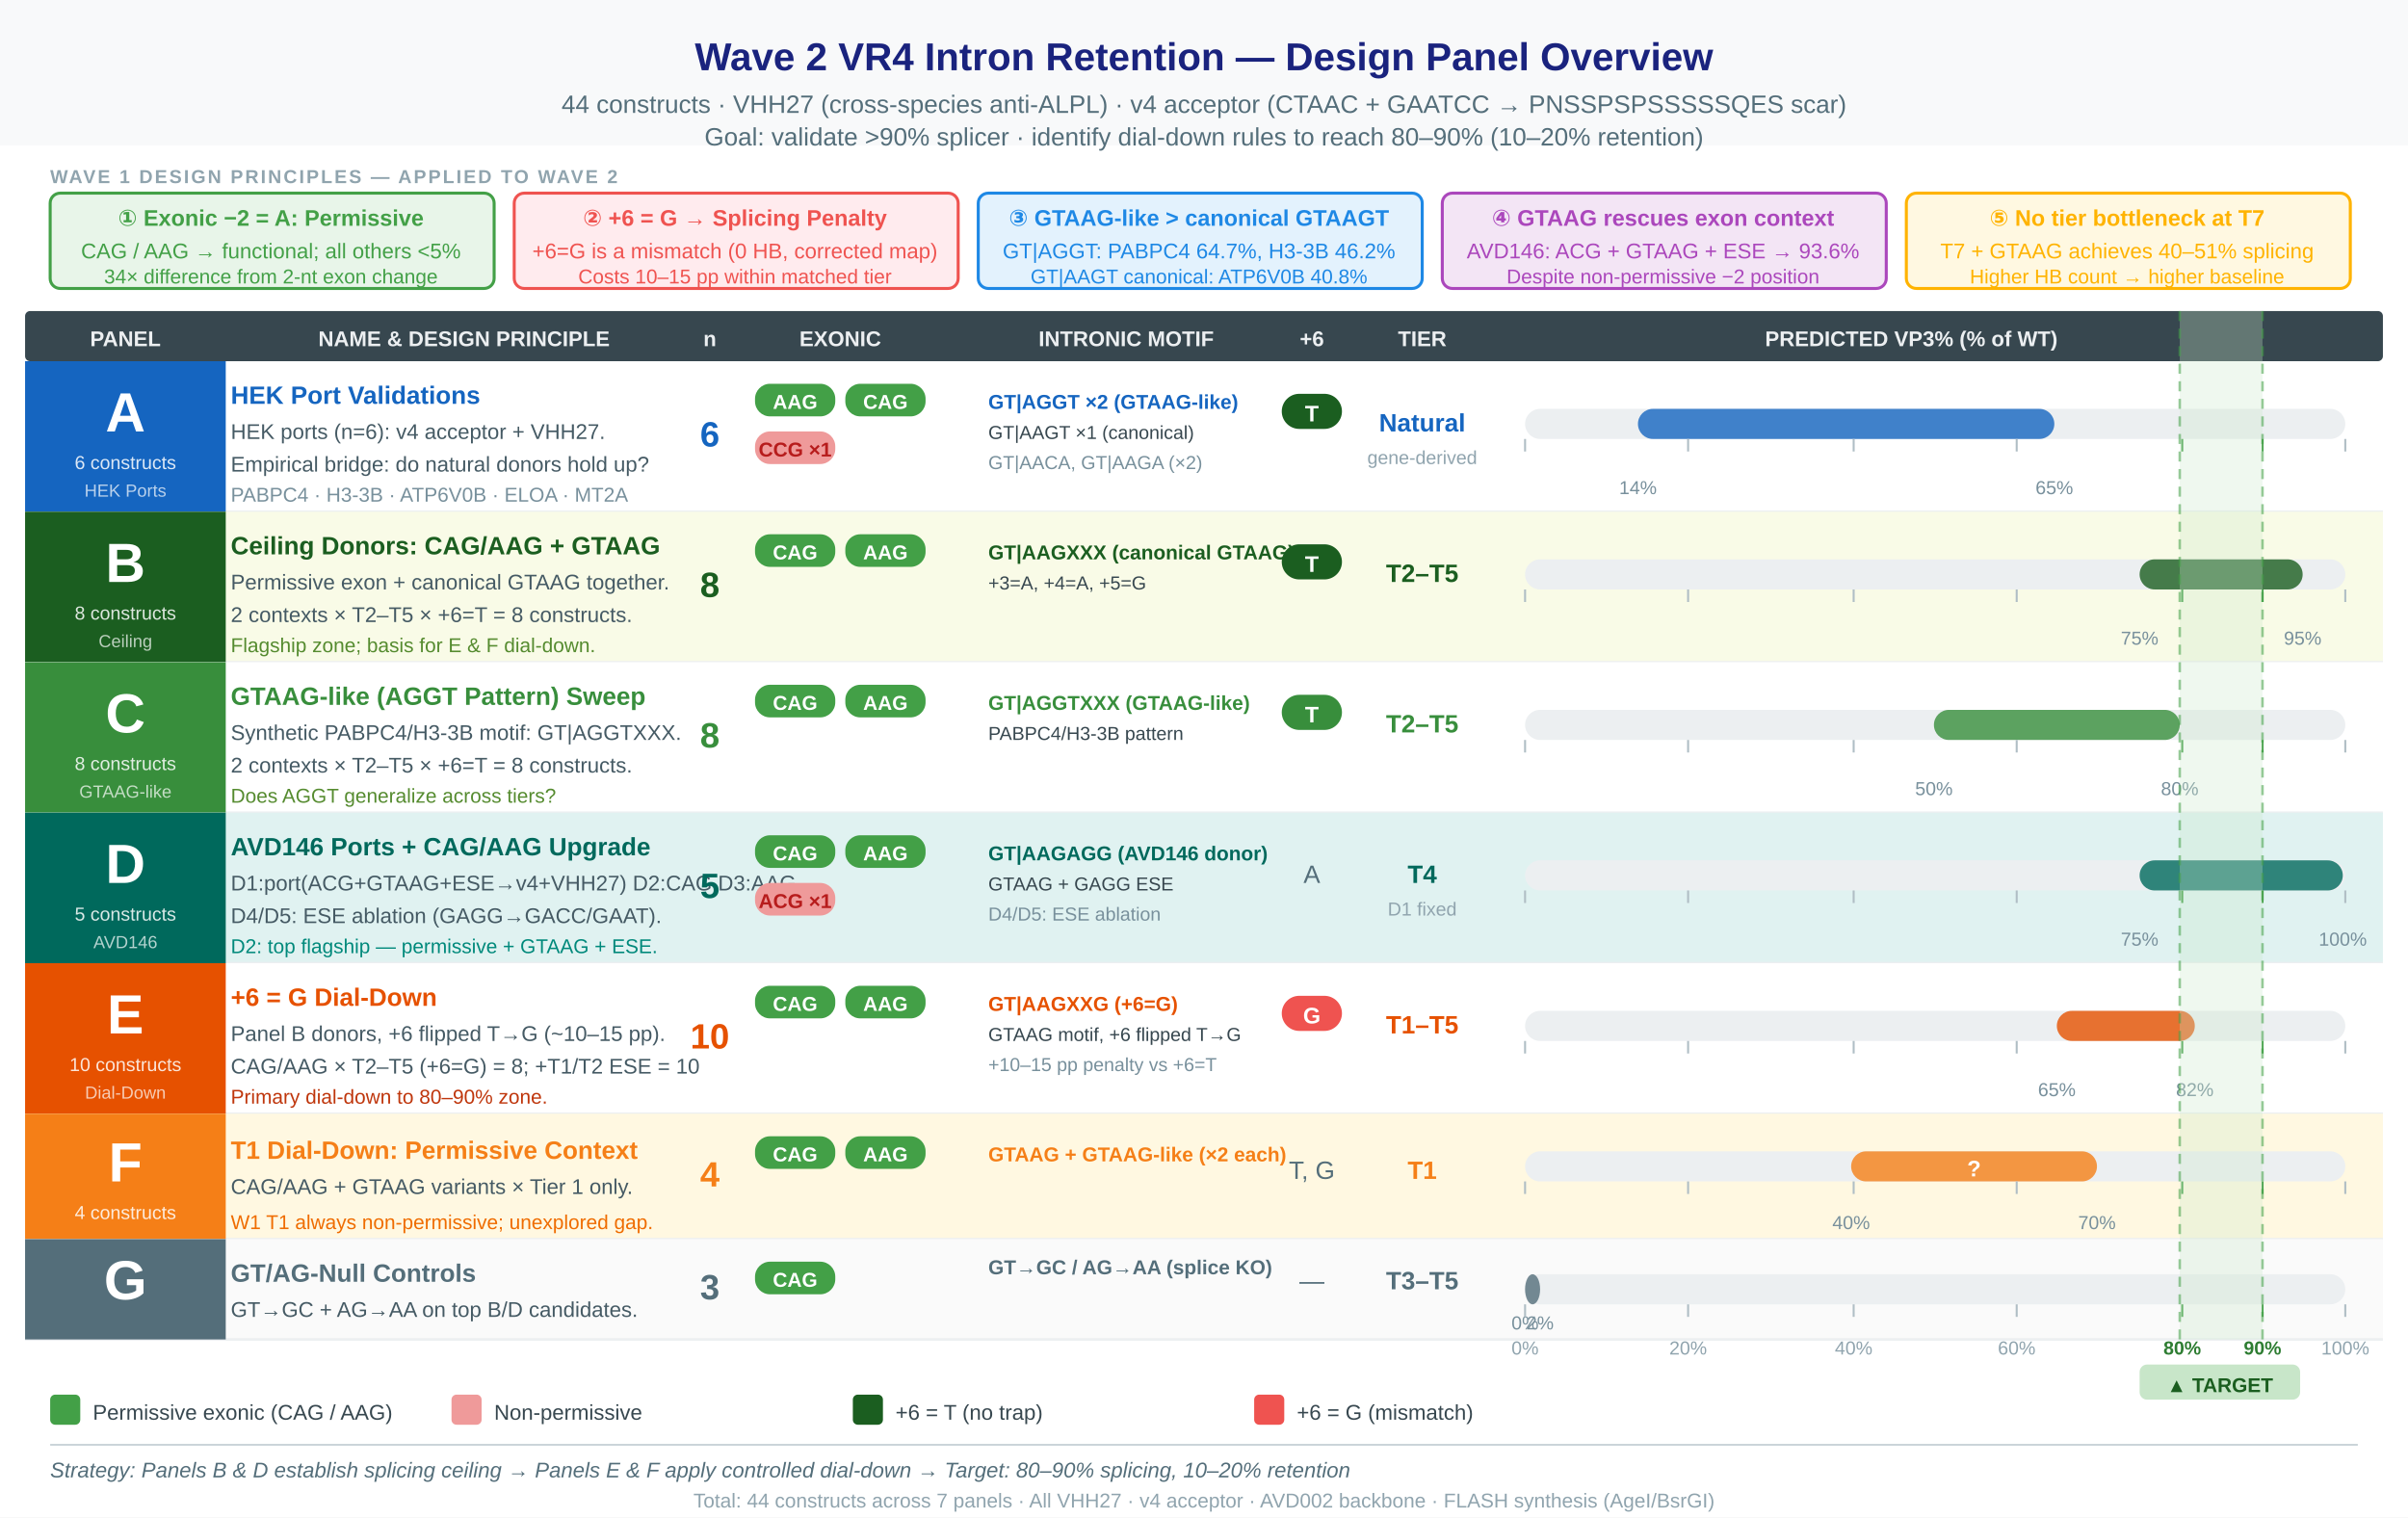
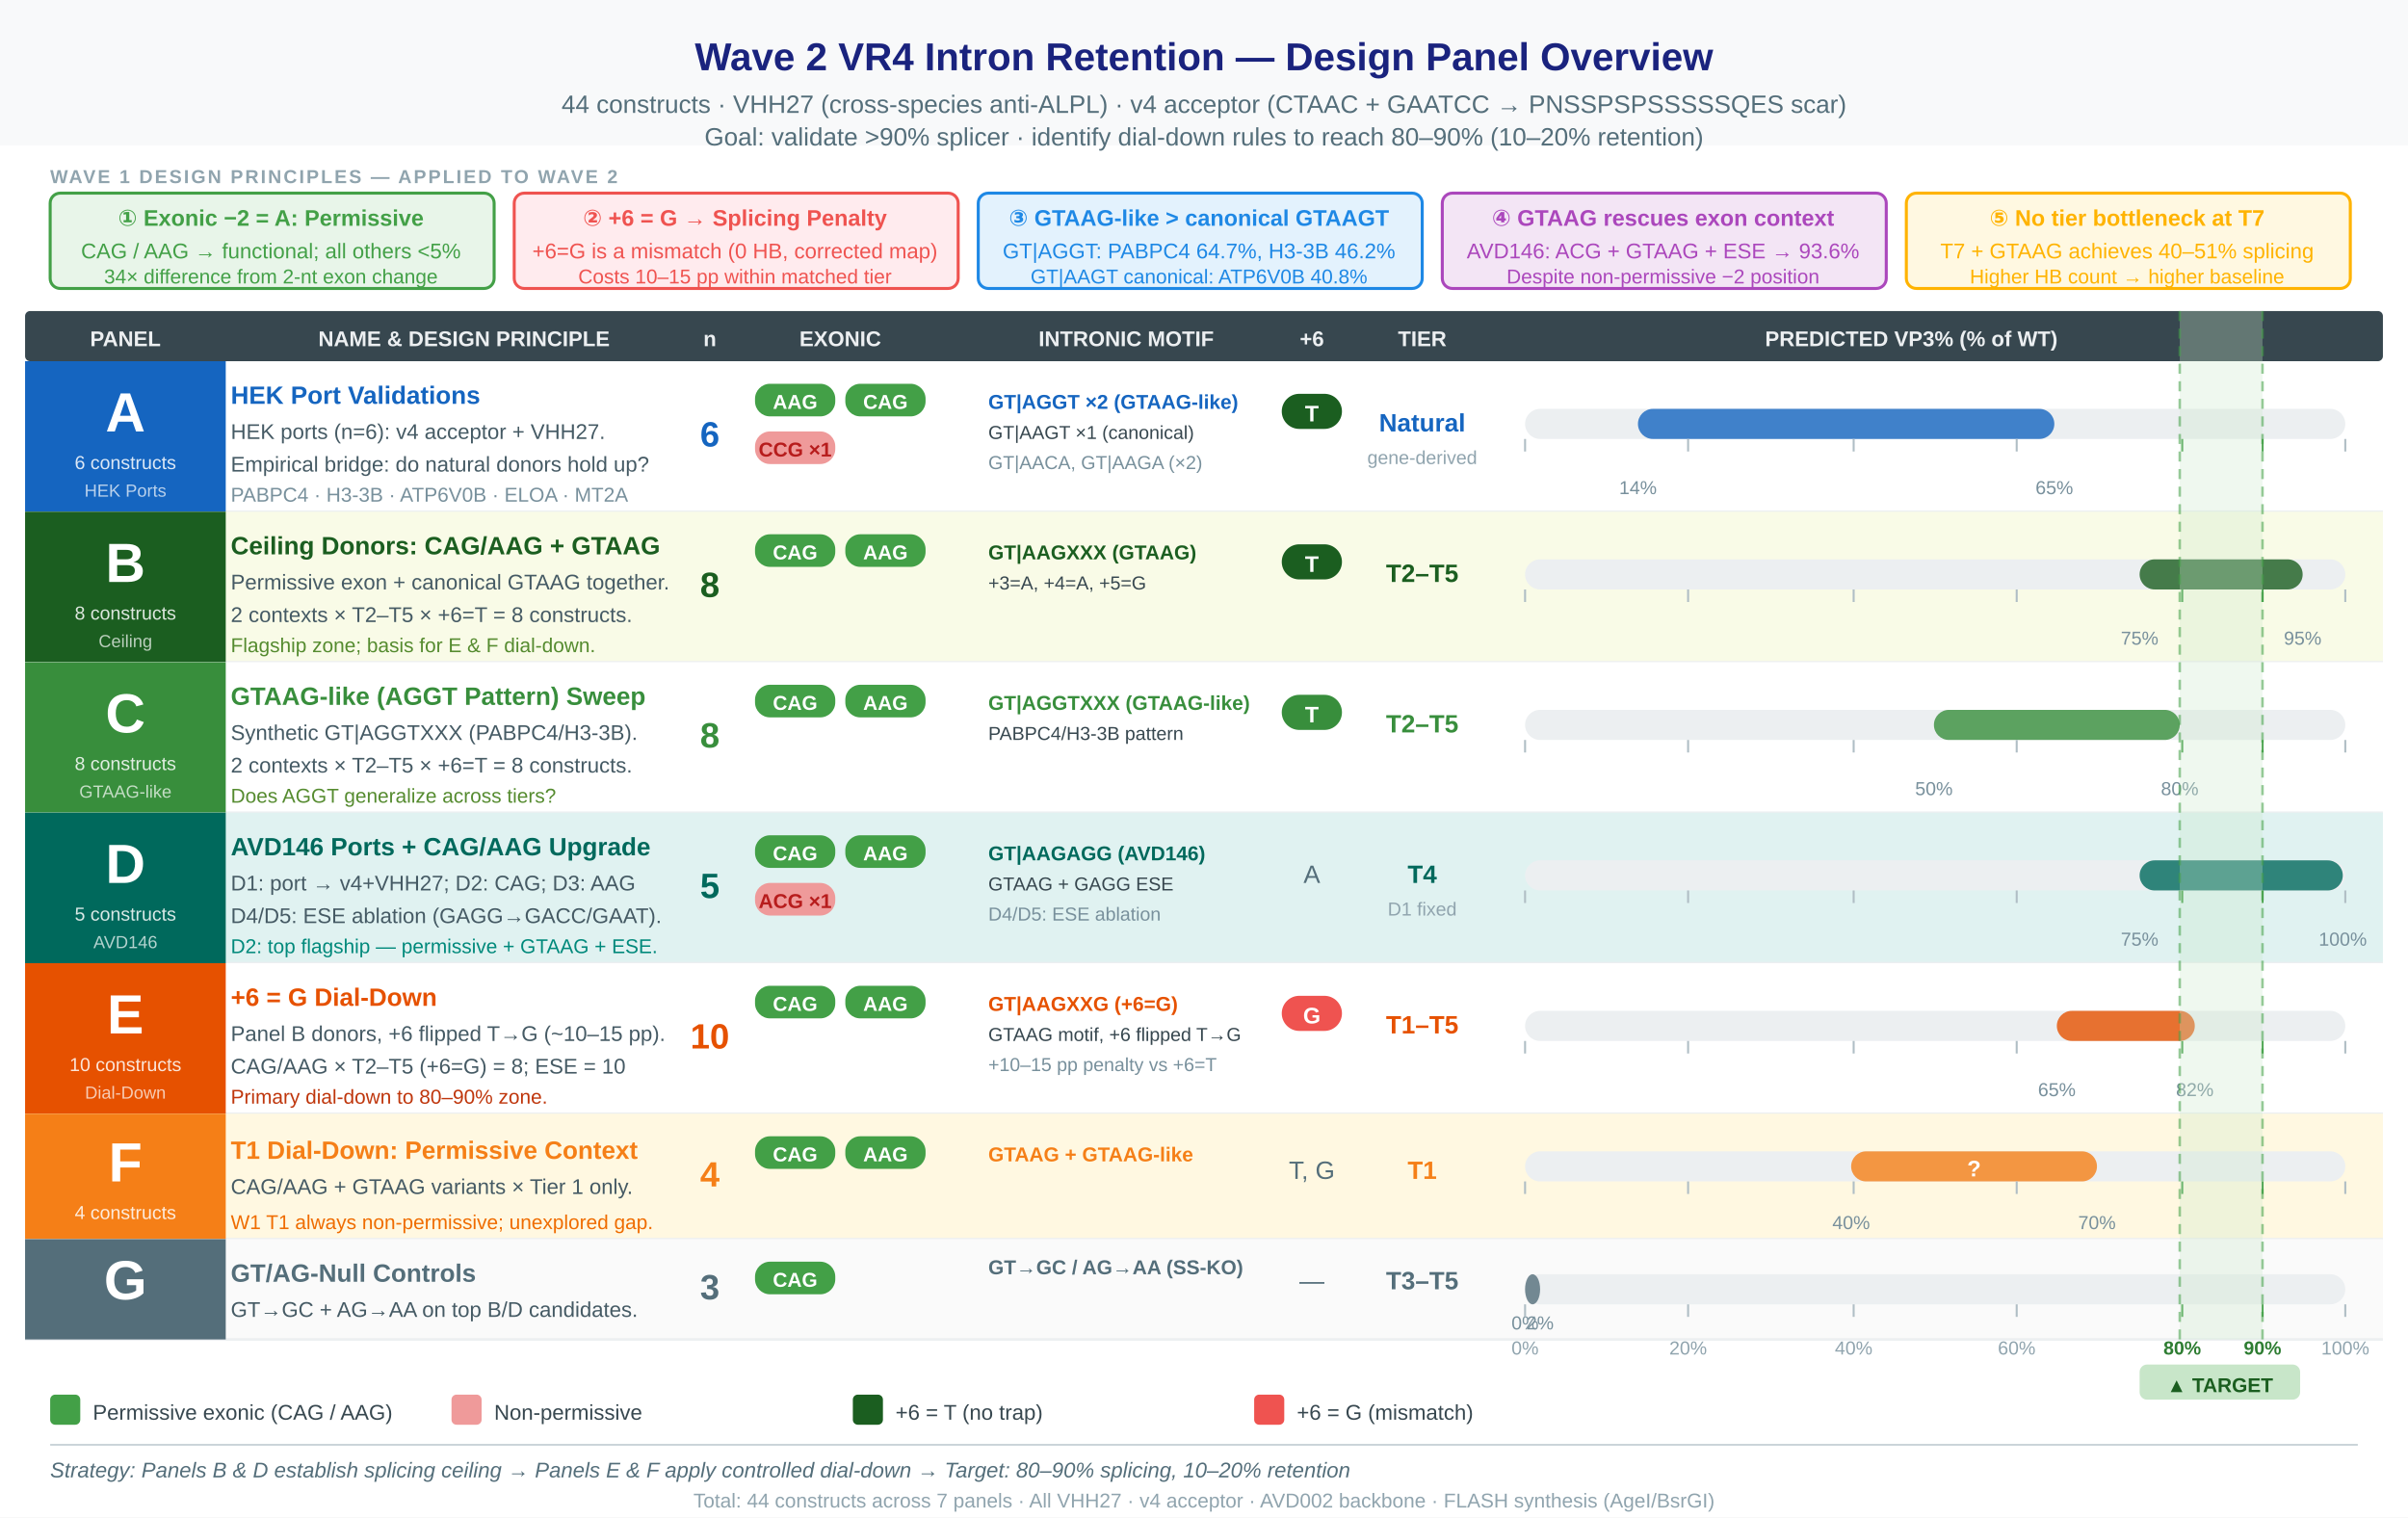
<svg xmlns="http://www.w3.org/2000/svg" viewBox="0 0 960 605" width="960" height="605">
  <defs>
    <style>text{font-family:Arial,Helvetica,sans-serif}</style>
  </defs>
  <rect x="0" y="0" width="960" height="605" fill="white" />
  <rect width="960" height="58" fill="#F8F9FA" />
  <text x="480" y="28" text-anchor="middle" font-size="15.5" font-weight="bold" fill="#1A237E" data-fig-role="title">Wave 2 VR4 Intron Retention — Design Panel Overview</text>
  <text x="480" y="45" text-anchor="middle" font-size="10" fill="#546E7A" data-fig-role="subtitle">44 constructs · VHH27 (cross-species anti-ALPL) · v4 acceptor (CTAAC + GAATCC → PNSSPSPSSSSSQES scar)</text>
  <text x="480" y="58" text-anchor="middle" font-size="10" fill="#546E7A">Goal: validate &gt;90% splicer · identify dial-down rules to reach 80–90% (10–20% retention)</text>
  <text x="20" y="73" font-size="7.5" font-weight="bold" fill="#90A4AE" letter-spacing="0.8">WAVE 1 DESIGN PRINCIPLES — APPLIED TO WAVE 2</text>
  <rect x="20" y="77" width="177" height="38" rx="4" fill="#E8F5E9" stroke="#43A047" stroke-width="1.2" />
  <text x="108" y="90" text-anchor="middle" font-size="9" font-weight="bold" fill="#43A047">① Exonic −2 = A: Permissive</text>
  <text x="108" y="103" text-anchor="middle" font-size="8.5" fill="#43A047">CAG / AAG → functional; all others &lt;5%</text>
  <text x="108" y="113" text-anchor="middle" font-size="8" fill="#43A047">34× difference from 2-nt exon change</text>
  <rect x="205" y="77" width="177" height="38" rx="4" fill="#FFEBEE" stroke="#EF5350" stroke-width="1.2" />
  <text x="293" y="90" text-anchor="middle" font-size="9" font-weight="bold" fill="#EF5350">② +6 = G → Splicing Penalty</text>
  <text x="293" y="103" text-anchor="middle" font-size="8.5" fill="#EF5350">+6=G is a mismatch (0 HB, corrected map)</text>
  <text x="293" y="113" text-anchor="middle" font-size="8" fill="#EF5350">Costs 10–15 pp within matched tier</text>
  <rect x="390" y="77" width="177" height="38" rx="4" fill="#E3F2FD" stroke="#1E88E5" stroke-width="1.2" />
  <text x="478" y="90" text-anchor="middle" font-size="9" font-weight="bold" fill="#1E88E5">③ GTAAG-like &gt; canonical GTAAGT</text>
  <text x="478" y="103" text-anchor="middle" font-size="8.5" fill="#1E88E5">GT|AGGT: PABPC4 64.7%, H3-3B 46.2%</text>
  <text x="478" y="113" text-anchor="middle" font-size="8" fill="#1E88E5">GT|AAGT canonical: ATP6V0B 40.8%</text>
  <rect x="575" y="77" width="177" height="38" rx="4" fill="#F3E5F5" stroke="#AB47BC" stroke-width="1.2" />
  <text x="663" y="90" text-anchor="middle" font-size="9" font-weight="bold" fill="#AB47BC">④ GTAAG rescues exon context</text>
  <text x="663" y="103" text-anchor="middle" font-size="8.5" fill="#AB47BC">AVD146: ACG + GTAAG + ESE → 93.6%</text>
  <text x="663" y="113" text-anchor="middle" font-size="8" fill="#AB47BC">Despite non-permissive −2 position</text>
  <rect x="760" y="77" width="177" height="38" rx="4" fill="#FFF8E1" stroke="#FFB300" stroke-width="1.2" />
  <text x="848" y="90" text-anchor="middle" font-size="9" font-weight="bold" fill="#FFB300">⑤ No tier bottleneck at T7</text>
  <text x="848" y="103" text-anchor="middle" font-size="8.5" fill="#FFB300">T7 + GTAAG achieves 40–51% splicing</text>
  <text x="848" y="113" text-anchor="middle" font-size="8" fill="#FFB300">Higher HB count → higher baseline</text>
  <rect x="10" y="124" width="940" height="20" fill="#37474F" rx="2" />
  <text x="50" y="138" text-anchor="middle" font-size="8.5" font-weight="bold" fill="#ECEFF1">PANEL</text>
  <text x="185" y="138" text-anchor="middle" font-size="8.5" font-weight="bold" fill="#ECEFF1">NAME &amp; DESIGN PRINCIPLE</text>
  <text x="283" y="138" text-anchor="middle" font-size="8.5" font-weight="bold" fill="#ECEFF1">n</text>
  <text x="335" y="138" text-anchor="middle" font-size="8.5" font-weight="bold" fill="#ECEFF1">EXONIC</text>
  <text x="449" y="138" text-anchor="middle" font-size="8.5" font-weight="bold" fill="#ECEFF1">INTRONIC MOTIF</text>
  <text x="523" y="138" text-anchor="middle" font-size="8.5" font-weight="bold" fill="#ECEFF1">+6</text>
  <text x="567" y="138" text-anchor="middle" font-size="8.5" font-weight="bold" fill="#ECEFF1">TIER</text>
  <text x="762" y="138" text-anchor="middle" font-size="8.5" font-weight="bold" fill="#ECEFF1">PREDICTED VP3% (% of WT)</text>
  <rect x="10" y="144" width="940" height="60" fill="#FFFFFF" />
  <line x1="10" y1="204" x2="950" y2="204" stroke="#ECEFF1" stroke-width="1" />
  <rect x="10" y="144" width="80" height="60" fill="#1565C0" />
  <text x="50" y="172" text-anchor="middle" font-size="22" font-weight="bold" fill="white">A</text>
  <text x="50" y="187" text-anchor="middle" font-size="7.5" fill="white" opacity="0.85">6 constructs</text>
  <text x="50" y="198" text-anchor="middle" font-size="7" fill="white" opacity="0.70">HEK Ports</text>
  <text x="92" y="161" font-size="10" font-weight="bold" fill="#1565C0">HEK Port Validations</text>
  <text x="92" y="175" font-size="8.5" fill="#455A64">HEK ports (n=6): v4 acceptor + VHH27.</text>
  <text x="92" y="188" font-size="8.5" fill="#455A64">Empirical bridge: do natural donors hold up?</text>
  <text x="92" y="200" font-size="8" fill="#78909C">PABPC4 · H3-3B · ATP6V0B · ELOA · MT2A</text>
  <text x="283" y="178" text-anchor="middle" font-size="14" font-weight="bold" fill="#1565C0">6</text>
  <rect x="301" y="153" width="32" height="13" rx="6" fill="#43A047" />
  <text x="317" y="163" text-anchor="middle" font-size="8" font-weight="bold" fill="white">AAG</text>
  <rect x="337" y="153" width="32" height="13" rx="6" fill="#43A047" />
  <text x="353" y="163" text-anchor="middle" font-size="8" font-weight="bold" fill="white">CAG</text>
  <rect x="301" y="172" width="32" height="13" rx="6" fill="#EF9A9A" />
  <text x="317" y="182" text-anchor="middle" font-size="8" font-weight="bold" fill="#B71C1C">CCG ×1</text>
-   <text x="394" y="163" font-size="8" font-weight="bold" fill="#1565C0">GT|AGGT ×2  (GTAAG-like)</text>
+   <text x="394" y="163" font-size="8.0" font-weight="bold" fill="#1565C0">GT|AGGT ×2  (GTAAG-like)</text>
  <text x="394" y="175" font-size="7.5" font-weight="normal" fill="#37474F">GT|AAGT ×1  (canonical)</text>
  <text x="394" y="187" font-size="7.5" font-weight="normal" fill="#78909C">GT|AACA, GT|AAGA  (×2)</text>
  <rect x="511" y="157" width="24" height="14" rx="7" fill="#1B5E20" />
  <text x="523" y="168" text-anchor="middle" font-size="9" font-weight="bold" fill="white">T</text>
  <text x="567" y="172" text-anchor="middle" font-size="10" font-weight="bold" fill="#1565C0">Natural</text>
  <text x="567" y="185" text-anchor="middle" font-size="7.5" fill="#90A4AE">gene-derived</text>
  <rect x="608" y="163" width="327" height="12" rx="6" fill="#ECEFF1" />
  <rect x="653" y="163" width="166" height="12" rx="6" fill="#1565C0" opacity="0.80" />
  <text x="653" y="197" text-anchor="middle" font-size="7.5" fill="#78909C">14%</text>
  <text x="819" y="197" text-anchor="middle" font-size="7.5" fill="#78909C">65%</text>
  <line x1="608" y1="175" x2="608" y2="180" stroke="#B0BEC5" stroke-width="0.8" />
  <line x1="673" y1="175" x2="673" y2="180" stroke="#B0BEC5" stroke-width="0.8" />
  <line x1="739" y1="175" x2="739" y2="180" stroke="#B0BEC5" stroke-width="0.8" />
  <line x1="804" y1="175" x2="804" y2="180" stroke="#B0BEC5" stroke-width="0.8" />
  <line x1="870" y1="175" x2="870" y2="180" stroke="#43A047" stroke-width="0.8" />
  <line x1="902" y1="175" x2="902" y2="180" stroke="#43A047" stroke-width="0.8" />
  <line x1="935" y1="175" x2="935" y2="180" stroke="#B0BEC5" stroke-width="0.8" />
  <rect x="10" y="204" width="940" height="60" fill="#F9FBE7" />
  <line x1="10" y1="264" x2="950" y2="264" stroke="#ECEFF1" stroke-width="1" />
  <rect x="10" y="204" width="80" height="60" fill="#1B5E20" />
  <text x="50" y="232" text-anchor="middle" font-size="22" font-weight="bold" fill="white">B</text>
  <text x="50" y="247" text-anchor="middle" font-size="7.5" fill="white" opacity="0.85">8 constructs</text>
  <text x="50" y="258" text-anchor="middle" font-size="7" fill="white" opacity="0.70">Ceiling</text>
  <text x="92" y="221" font-size="10" font-weight="bold" fill="#1B5E20">Ceiling Donors: CAG/AAG + GTAAG</text>
  <text x="92" y="235" font-size="8.5" fill="#455A64">Permissive exon + canonical GTAAG together.</text>
  <text x="92" y="248" font-size="8.5" fill="#455A64">2 contexts × T2–T5 × +6=T = 8 constructs.</text>
  <text x="92" y="260" font-size="8" fill="#558B2F">Flagship zone; basis for E &amp; F dial-down.</text>
  <text x="283" y="238" text-anchor="middle" font-size="14" font-weight="bold" fill="#1B5E20">8</text>
  <rect x="301" y="213" width="32" height="13" rx="6" fill="#43A047" />
  <text x="317" y="223" text-anchor="middle" font-size="8" font-weight="bold" fill="white">CAG</text>
  <rect x="337" y="213" width="32" height="13" rx="6" fill="#43A047" />
  <text x="353" y="223" text-anchor="middle" font-size="8" font-weight="bold" fill="white">AAG</text>
-   <text x="394" y="223" font-size="8" font-weight="bold" fill="#1B5E20">GT|AAGXXX  (canonical GTAAG)</text>
+   <text x="394" y="223" font-size="8.0" font-weight="bold" fill="#1B5E20">GT|AAGXXX (GTAAG)</text>
  <text x="394" y="235" font-size="7.5" font-weight="normal" fill="#37474F">+3=A, +4=A, +5=G</text>
  <rect x="511" y="217" width="24" height="14" rx="7" fill="#1B5E20" />
  <text x="523" y="228" text-anchor="middle" font-size="9" font-weight="bold" fill="white">T</text>
  <text x="567" y="232" text-anchor="middle" font-size="10" font-weight="bold" fill="#1B5E20">T2–T5</text>
  <rect x="608" y="223" width="327" height="12" rx="6" fill="#ECEFF1" />
  <rect x="853" y="223" width="65" height="12" rx="6" fill="#1B5E20" opacity="0.80" />
  <text x="853" y="257" text-anchor="middle" font-size="7.5" fill="#78909C">75%</text>
  <text x="918" y="257" text-anchor="middle" font-size="7.5" fill="#78909C">95%</text>
  <line x1="608" y1="235" x2="608" y2="240" stroke="#B0BEC5" stroke-width="0.8" />
  <line x1="673" y1="235" x2="673" y2="240" stroke="#B0BEC5" stroke-width="0.8" />
  <line x1="739" y1="235" x2="739" y2="240" stroke="#B0BEC5" stroke-width="0.8" />
  <line x1="804" y1="235" x2="804" y2="240" stroke="#B0BEC5" stroke-width="0.8" />
  <line x1="870" y1="235" x2="870" y2="240" stroke="#43A047" stroke-width="0.8" />
  <line x1="902" y1="235" x2="902" y2="240" stroke="#43A047" stroke-width="0.8" />
  <line x1="935" y1="235" x2="935" y2="240" stroke="#B0BEC5" stroke-width="0.8" />
  <rect x="10" y="264" width="940" height="60" fill="#FFFFFF" />
  <line x1="10" y1="324" x2="950" y2="324" stroke="#ECEFF1" stroke-width="1" />
  <rect x="10" y="264" width="80" height="60" fill="#388E3C" />
  <text x="50" y="292" text-anchor="middle" font-size="22" font-weight="bold" fill="white">C</text>
  <text x="50" y="307" text-anchor="middle" font-size="7.5" fill="white" opacity="0.85">8 constructs</text>
  <text x="50" y="318" text-anchor="middle" font-size="7" fill="white" opacity="0.70">GTAAG-like</text>
  <text x="92" y="281" font-size="10" font-weight="bold" fill="#388E3C">GTAAG-like (AGGT Pattern) Sweep</text>
-   <text x="92" y="295" font-size="8.5" fill="#455A64">Synthetic PABPC4/H3-3B motif: GT|AGGTXXX.</text>
+   <text x="92" y="295" font-size="8.5" fill="#455A64">Synthetic GT|AGGTXXX (PABPC4/H3-3B).</text>
  <text x="92" y="308" font-size="8.5" fill="#455A64">2 contexts × T2–T5 × +6=T = 8 constructs.</text>
  <text x="92" y="320" font-size="8" fill="#558B2F">Does AGGT generalize across tiers?</text>
  <text x="283" y="298" text-anchor="middle" font-size="14" font-weight="bold" fill="#388E3C">8</text>
  <rect x="301" y="273" width="32" height="13" rx="6" fill="#43A047" />
  <text x="317" y="283" text-anchor="middle" font-size="8" font-weight="bold" fill="white">CAG</text>
  <rect x="337" y="273" width="32" height="13" rx="6" fill="#43A047" />
  <text x="353" y="283" text-anchor="middle" font-size="8" font-weight="bold" fill="white">AAG</text>
-   <text x="394" y="283" font-size="8" font-weight="bold" fill="#388E3C">GT|AGGTXXX  (GTAAG-like)</text>
+   <text x="394" y="283" font-size="8.0" font-weight="bold" fill="#388E3C">GT|AGGTXXX  (GTAAG-like)</text>
  <text x="394" y="295" font-size="7.5" font-weight="normal" fill="#37474F">PABPC4/H3-3B pattern</text>
  <rect x="511" y="277" width="24" height="14" rx="7" fill="#388E3C" />
  <text x="523" y="288" text-anchor="middle" font-size="9" font-weight="bold" fill="white">T</text>
  <text x="567" y="292" text-anchor="middle" font-size="10" font-weight="bold" fill="#388E3C">T2–T5</text>
  <rect x="608" y="283" width="327" height="12" rx="6" fill="#ECEFF1" />
  <rect x="771" y="283" width="98" height="12" rx="6" fill="#388E3C" opacity="0.80" />
  <text x="771" y="317" text-anchor="middle" font-size="7.5" fill="#78909C">50%</text>
  <text x="869" y="317" text-anchor="middle" font-size="7.5" fill="#78909C">80%</text>
  <line x1="608" y1="295" x2="608" y2="300" stroke="#B0BEC5" stroke-width="0.8" />
  <line x1="673" y1="295" x2="673" y2="300" stroke="#B0BEC5" stroke-width="0.8" />
  <line x1="739" y1="295" x2="739" y2="300" stroke="#B0BEC5" stroke-width="0.8" />
  <line x1="804" y1="295" x2="804" y2="300" stroke="#B0BEC5" stroke-width="0.8" />
  <line x1="870" y1="295" x2="870" y2="300" stroke="#43A047" stroke-width="0.8" />
  <line x1="902" y1="295" x2="902" y2="300" stroke="#43A047" stroke-width="0.8" />
  <line x1="935" y1="295" x2="935" y2="300" stroke="#B0BEC5" stroke-width="0.8" />
  <rect x="10" y="324" width="940" height="60" fill="#E0F2F1" />
  <line x1="10" y1="384" x2="950" y2="384" stroke="#ECEFF1" stroke-width="1" />
  <rect x="10" y="324" width="80" height="60" fill="#00695C" />
  <text x="50" y="352" text-anchor="middle" font-size="22" font-weight="bold" fill="white">D</text>
  <text x="50" y="367" text-anchor="middle" font-size="7.5" fill="white" opacity="0.85">5 constructs</text>
  <text x="50" y="378" text-anchor="middle" font-size="7" fill="white" opacity="0.70">AVD146</text>
  <text x="92" y="341" font-size="10" font-weight="bold" fill="#00695C">AVD146 Ports + CAG/AAG Upgrade</text>
-   <text x="92" y="355" font-size="8.5" fill="#455A64">D1:port(ACG+GTAAG+ESE→v4+VHH27) D2:CAG D3:AAG</text>
+   <text x="92" y="355" font-size="8.5" fill="#455A64">D1: port → v4+VHH27; D2: CAG; D3: AAG</text>
  <text x="92" y="368" font-size="8.5" fill="#455A64">D4/D5: ESE ablation (GAGG→GACC/GAAT).</text>
  <text x="92" y="380" font-size="8" fill="#00897B">D2: top flagship — permissive + GTAAG + ESE.</text>
  <text x="283" y="358" text-anchor="middle" font-size="14" font-weight="bold" fill="#00695C">5</text>
  <rect x="301" y="333" width="32" height="13" rx="6" fill="#43A047" />
  <text x="317" y="343" text-anchor="middle" font-size="8" font-weight="bold" fill="white">CAG</text>
  <rect x="337" y="333" width="32" height="13" rx="6" fill="#43A047" />
  <text x="353" y="343" text-anchor="middle" font-size="8" font-weight="bold" fill="white">AAG</text>
  <rect x="301" y="352" width="32" height="13" rx="6" fill="#EF9A9A" />
  <text x="317" y="362" text-anchor="middle" font-size="8" font-weight="bold" fill="#B71C1C">ACG ×1</text>
-   <text x="394" y="343" font-size="8" font-weight="bold" fill="#00695C">GT|AAGAGG  (AVD146 donor)</text>
+   <text x="394" y="343" font-size="8.0" font-weight="bold" fill="#00695C">GT|AAGAGG (AVD146)</text>
  <text x="394" y="355" font-size="7.5" font-weight="normal" fill="#37474F">GTAAG + GAGG ESE</text>
  <text x="394" y="367" font-size="7.5" font-weight="normal" fill="#78909C">D4/D5: ESE ablation</text>
  <text x="523" y="352" text-anchor="middle" font-size="10" fill="#546E7A">A</text>
  <text x="567" y="352" text-anchor="middle" font-size="10" font-weight="bold" fill="#00695C">T4</text>
  <text x="567" y="365" text-anchor="middle" font-size="7.5" fill="#90A4AE">D1 fixed</text>
  <rect x="608" y="343" width="327" height="12" rx="6" fill="#ECEFF1" />
  <rect x="853" y="343" width="81" height="12" rx="6" fill="#00695C" opacity="0.80" />
  <text x="853" y="377" text-anchor="middle" font-size="7.5" fill="#78909C">75%</text>
  <text x="934" y="377" text-anchor="middle" font-size="7.5" fill="#78909C">100%</text>
  <line x1="608" y1="355" x2="608" y2="360" stroke="#B0BEC5" stroke-width="0.8" />
  <line x1="673" y1="355" x2="673" y2="360" stroke="#B0BEC5" stroke-width="0.8" />
  <line x1="739" y1="355" x2="739" y2="360" stroke="#B0BEC5" stroke-width="0.8" />
  <line x1="804" y1="355" x2="804" y2="360" stroke="#B0BEC5" stroke-width="0.8" />
  <line x1="870" y1="355" x2="870" y2="360" stroke="#43A047" stroke-width="0.8" />
  <line x1="902" y1="355" x2="902" y2="360" stroke="#43A047" stroke-width="0.8" />
  <line x1="935" y1="355" x2="935" y2="360" stroke="#B0BEC5" stroke-width="0.8" />
  <rect x="10" y="384" width="940" height="60" fill="#FFFFFF" />
  <line x1="10" y1="444" x2="950" y2="444" stroke="#ECEFF1" stroke-width="1" />
  <rect x="10" y="384" width="80" height="60" fill="#E65100" />
  <text x="50" y="412" text-anchor="middle" font-size="22" font-weight="bold" fill="white">E</text>
  <text x="50" y="427" text-anchor="middle" font-size="7.5" fill="white" opacity="0.85">10 constructs</text>
  <text x="50" y="438" text-anchor="middle" font-size="7" fill="white" opacity="0.70">Dial-Down</text>
  <text x="92" y="401" font-size="10" font-weight="bold" fill="#E65100">+6 = G Dial-Down</text>
  <text x="92" y="415" font-size="8.5" fill="#455A64">Panel B donors, +6 flipped T→G (~10–15 pp).</text>
-   <text x="92" y="428" font-size="8.5" fill="#455A64">CAG/AAG × T2–T5 (+6=G) = 8; +T1/T2 ESE = 10</text>
+   <text x="92" y="428" font-size="8.5" fill="#455A64">CAG/AAG × T2–T5 (+6=G) = 8; ESE = 10</text>
  <text x="92" y="440" font-size="8" fill="#BF360C">Primary dial-down to 80–90% zone.</text>
  <text x="283" y="418" text-anchor="middle" font-size="14" font-weight="bold" fill="#E65100">10</text>
  <rect x="301" y="393" width="32" height="13" rx="6" fill="#43A047" />
  <text x="317" y="403" text-anchor="middle" font-size="8" font-weight="bold" fill="white">CAG</text>
  <rect x="337" y="393" width="32" height="13" rx="6" fill="#43A047" />
  <text x="353" y="403" text-anchor="middle" font-size="8" font-weight="bold" fill="white">AAG</text>
-   <text x="394" y="403" font-size="8" font-weight="bold" fill="#E65100">GT|AAGXXG  (+6=G)</text>
+   <text x="394" y="403" font-size="8.0" font-weight="bold" fill="#E65100">GT|AAGXXG  (+6=G)</text>
  <text x="394" y="415" font-size="7.5" font-weight="normal" fill="#37474F">GTAAG motif, +6 flipped T→G</text>
  <text x="394" y="427" font-size="7.5" font-weight="normal" fill="#78909C">+10–15 pp penalty vs +6=T</text>
  <rect x="511" y="397" width="24" height="14" rx="7" fill="#EF5350" />
  <text x="523" y="408" text-anchor="middle" font-size="9" font-weight="bold" fill="white">G</text>
  <text x="567" y="412" text-anchor="middle" font-size="10" font-weight="bold" fill="#E65100">T1–T5</text>
  <rect x="608" y="403" width="327" height="12" rx="6" fill="#ECEFF1" />
  <rect x="820" y="403" width="55" height="12" rx="6" fill="#E65100" opacity="0.80" />
  <text x="820" y="437" text-anchor="middle" font-size="7.5" fill="#78909C">65%</text>
  <text x="875" y="437" text-anchor="middle" font-size="7.5" fill="#78909C">82%</text>
  <line x1="608" y1="415" x2="608" y2="420" stroke="#B0BEC5" stroke-width="0.8" />
  <line x1="673" y1="415" x2="673" y2="420" stroke="#B0BEC5" stroke-width="0.8" />
  <line x1="739" y1="415" x2="739" y2="420" stroke="#B0BEC5" stroke-width="0.8" />
  <line x1="804" y1="415" x2="804" y2="420" stroke="#B0BEC5" stroke-width="0.8" />
  <line x1="870" y1="415" x2="870" y2="420" stroke="#43A047" stroke-width="0.8" />
  <line x1="902" y1="415" x2="902" y2="420" stroke="#43A047" stroke-width="0.8" />
  <line x1="935" y1="415" x2="935" y2="420" stroke="#B0BEC5" stroke-width="0.8" />
  <rect x="10" y="444" width="940" height="50" fill="#FFF8E1" />
  <line x1="10" y1="494" x2="950" y2="494" stroke="#ECEFF1" stroke-width="1" />
  <rect x="10" y="444" width="80" height="50" fill="#F57F17" />
  <text x="50" y="471" text-anchor="middle" font-size="22" font-weight="bold" fill="white">F</text>
  <text x="50" y="486" text-anchor="middle" font-size="7.5" fill="white" opacity="0.85">4 constructs</text>
  <text x="92" y="462" font-size="10" font-weight="bold" fill="#F57F17">T1 Dial-Down: Permissive Context</text>
  <text x="92" y="476" font-size="8.5" fill="#455A64">CAG/AAG + GTAAG variants × Tier 1 only.</text>
  <text x="92" y="490" font-size="8" fill="#EF6C00">W1 T1 always non-permissive; unexplored gap.</text>
  <text x="283" y="473" text-anchor="middle" font-size="14" font-weight="bold" fill="#F57F17">4</text>
  <rect x="301" y="453" width="32" height="13" rx="6" fill="#43A047" />
  <text x="317" y="463" text-anchor="middle" font-size="8" font-weight="bold" fill="white">CAG</text>
  <rect x="337" y="453" width="32" height="13" rx="6" fill="#43A047" />
  <text x="353" y="463" text-anchor="middle" font-size="8" font-weight="bold" fill="white">AAG</text>
-   <text x="394" y="463" font-size="8" font-weight="bold" fill="#F57F17">GTAAG + GTAAG-like (×2 each)</text>
+   <text x="394" y="463" font-size="8.0" font-weight="bold" fill="#F57F17">GTAAG + GTAAG-like</text>
  <text x="523" y="470" text-anchor="middle" font-size="10" fill="#546E7A">T, G</text>
  <text x="567" y="470" text-anchor="middle" font-size="10" font-weight="bold" fill="#F57F17">T1</text>
  <rect x="608" y="459" width="327" height="12" rx="6" fill="#ECEFF1" />
  <rect x="738" y="459" width="98" height="12" rx="6" fill="#F57F17" opacity="0.80" />
  <text x="787" y="469" text-anchor="middle" font-size="9" fill="white" font-weight="bold">?</text>
  <text x="738" y="490" text-anchor="middle" font-size="7.5" fill="#78909C">40%</text>
  <text x="836" y="490" text-anchor="middle" font-size="7.5" fill="#78909C">70%</text>
  <line x1="608" y1="471" x2="608" y2="476" stroke="#B0BEC5" stroke-width="0.8" />
  <line x1="673" y1="471" x2="673" y2="476" stroke="#B0BEC5" stroke-width="0.8" />
  <line x1="739" y1="471" x2="739" y2="476" stroke="#B0BEC5" stroke-width="0.8" />
  <line x1="804" y1="471" x2="804" y2="476" stroke="#B0BEC5" stroke-width="0.8" />
  <line x1="870" y1="471" x2="870" y2="476" stroke="#43A047" stroke-width="0.8" />
  <line x1="902" y1="471" x2="902" y2="476" stroke="#43A047" stroke-width="0.8" />
  <line x1="935" y1="471" x2="935" y2="476" stroke="#B0BEC5" stroke-width="0.8" />
  <rect x="10" y="494" width="940" height="40" fill="#FAFAFA" />
  <line x1="10" y1="534" x2="950" y2="534" stroke="#ECEFF1" stroke-width="1" />
  <rect x="10" y="494" width="80" height="40" fill="#546E7A" />
  <text x="50" y="518" text-anchor="middle" font-size="22" font-weight="bold" fill="white">G</text>
  <text x="92" y="511" font-size="10" font-weight="bold" fill="#546E7A">GT/AG-Null Controls</text>
  <text x="92" y="525" font-size="8.5" fill="#455A64">GT→GC + AG→AA on top B/D candidates.</text>
  <text x="283" y="518" text-anchor="middle" font-size="14" font-weight="bold" fill="#546E7A">3</text>
  <rect x="301" y="503" width="32" height="13" rx="6" fill="#43A047" />
  <text x="317" y="513" text-anchor="middle" font-size="8" font-weight="bold" fill="white">CAG</text>
-   <text x="394" y="508" font-size="8" font-weight="bold" fill="#546E7A">GT→GC / AG→AA (splice KO)</text>
+   <text x="394" y="508" font-size="8.0" font-weight="bold" fill="#546E7A">GT→GC / AG→AA (SS-KO)</text>
  <text x="523" y="514" text-anchor="middle" font-size="10" fill="#546E7A">—</text>
  <text x="567" y="514" text-anchor="middle" font-size="10" font-weight="bold" fill="#546E7A">T3–T5</text>
  <rect x="608" y="508" width="327" height="12" rx="6" fill="#ECEFF1" />
  <rect x="608" y="508" width="6" height="12" rx="6" fill="#546E7A" opacity="0.80" />
  <text x="608" y="530" text-anchor="middle" font-size="7.5" fill="#78909C">0%</text>
  <text x="614" y="530" text-anchor="middle" font-size="7.5" fill="#78909C">2%</text>
  <line x1="608" y1="520" x2="608" y2="525" stroke="#B0BEC5" stroke-width="0.8" />
  <line x1="673" y1="520" x2="673" y2="525" stroke="#B0BEC5" stroke-width="0.8" />
  <line x1="739" y1="520" x2="739" y2="525" stroke="#B0BEC5" stroke-width="0.8" />
  <line x1="804" y1="520" x2="804" y2="525" stroke="#B0BEC5" stroke-width="0.8" />
  <line x1="870" y1="520" x2="870" y2="525" stroke="#43A047" stroke-width="0.8" />
  <line x1="902" y1="520" x2="902" y2="525" stroke="#43A047" stroke-width="0.8" />
  <line x1="935" y1="520" x2="935" y2="525" stroke="#B0BEC5" stroke-width="0.8" />
  <rect x="869" y="124" width="33" height="410" fill="#C8E6C9" opacity="0.30" />
  <line x1="869" y1="124" x2="869" y2="534" stroke="#43A047" stroke-width="1" stroke-dasharray="4,3" opacity="0.55" />
  <line x1="902" y1="124" x2="902" y2="534" stroke="#43A047" stroke-width="1" stroke-dasharray="4,3" opacity="0.55" />
  <rect x="853" y="544" width="64" height="14" rx="3" fill="#C8E6C9" />
  <text x="885" y="555" text-anchor="middle" font-size="8" font-weight="bold" fill="#1B5E20">▲ TARGET</text>
  <text x="608" y="540" text-anchor="middle" font-size="7.5" fill="#90A4AE" font-weight="normal">0%</text>
  <text x="673" y="540" text-anchor="middle" font-size="7.5" fill="#90A4AE" font-weight="normal">20%</text>
  <text x="739" y="540" text-anchor="middle" font-size="7.5" fill="#90A4AE" font-weight="normal">40%</text>
  <text x="804" y="540" text-anchor="middle" font-size="7.5" fill="#90A4AE" font-weight="normal">60%</text>
  <text x="870" y="540" text-anchor="middle" font-size="7.5" fill="#2E7D32" font-weight="bold">80%</text>
  <text x="902" y="540" text-anchor="middle" font-size="7.5" fill="#2E7D32" font-weight="bold">90%</text>
  <text x="935" y="540" text-anchor="middle" font-size="7.5" fill="#90A4AE" font-weight="normal">100%</text>
  <rect x="20" y="556" width="12" height="12" rx="2" fill="#43A047" />
  <text x="37" y="566" font-size="8.5" fill="#37474F">Permissive exonic (CAG / AAG)</text>
  <rect x="180" y="556" width="12" height="12" rx="2" fill="#EF9A9A" />
  <text x="197" y="566" font-size="8.5" fill="#37474F">Non-permissive</text>
  <rect x="340" y="556" width="12" height="12" rx="2" fill="#1B5E20" />
  <text x="357" y="566" font-size="8.5" fill="#37474F">+6 = T (no trap)</text>
  <rect x="500" y="556" width="12" height="12" rx="2" fill="#EF5350" />
  <text x="517" y="566" font-size="8.5" fill="#37474F">+6 = G (mismatch)</text>
  <line x1="20" y1="576" x2="940" y2="576" stroke="#B0BEC5" stroke-width="0.5" />
  <text x="20" y="589" font-size="8.5" fill="#546E7A" font-style="italic">Strategy: Panels B &amp; D establish splicing ceiling  →  Panels E &amp; F apply controlled dial-down  →  Target: 80–90% splicing, 10–20% retention</text>
  <text x="480" y="601" text-anchor="middle" font-size="8" fill="#90A4AE">Total: 44 constructs across 7 panels  ·  All VHH27  ·  v4 acceptor  ·  AVD002 backbone  ·  FLASH synthesis (AgeI/BsrGI)</text>
</svg>
